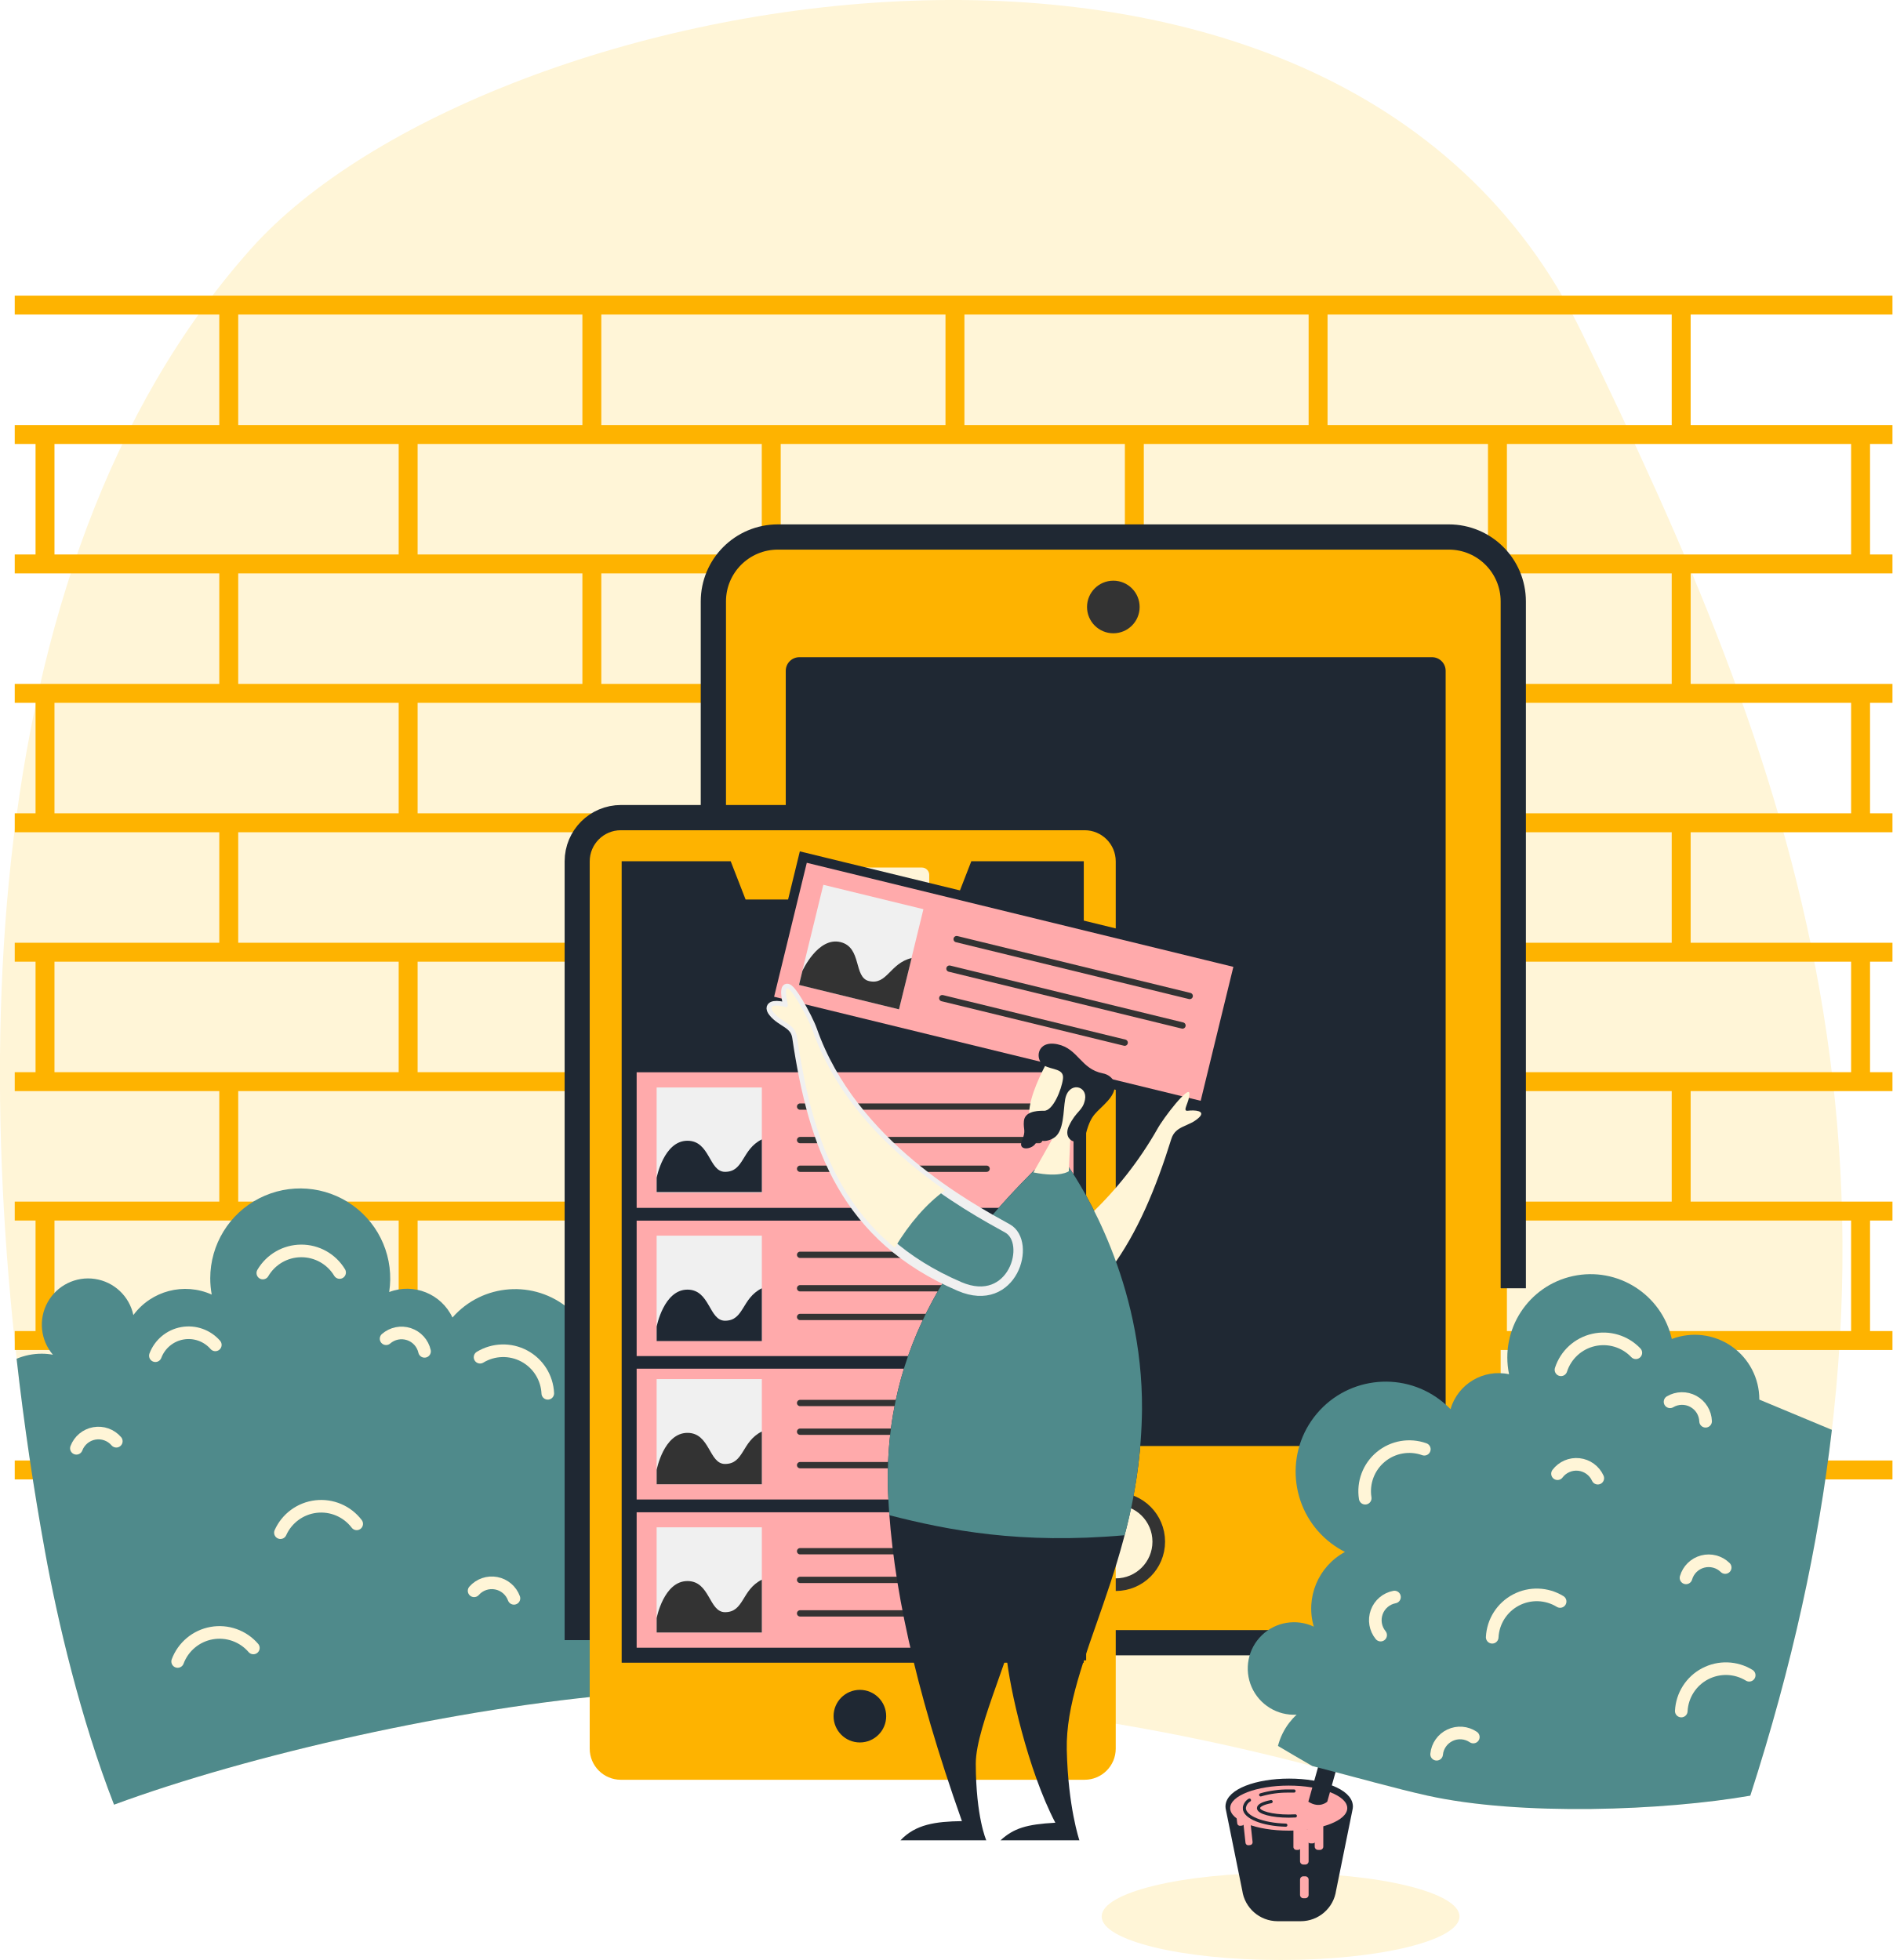
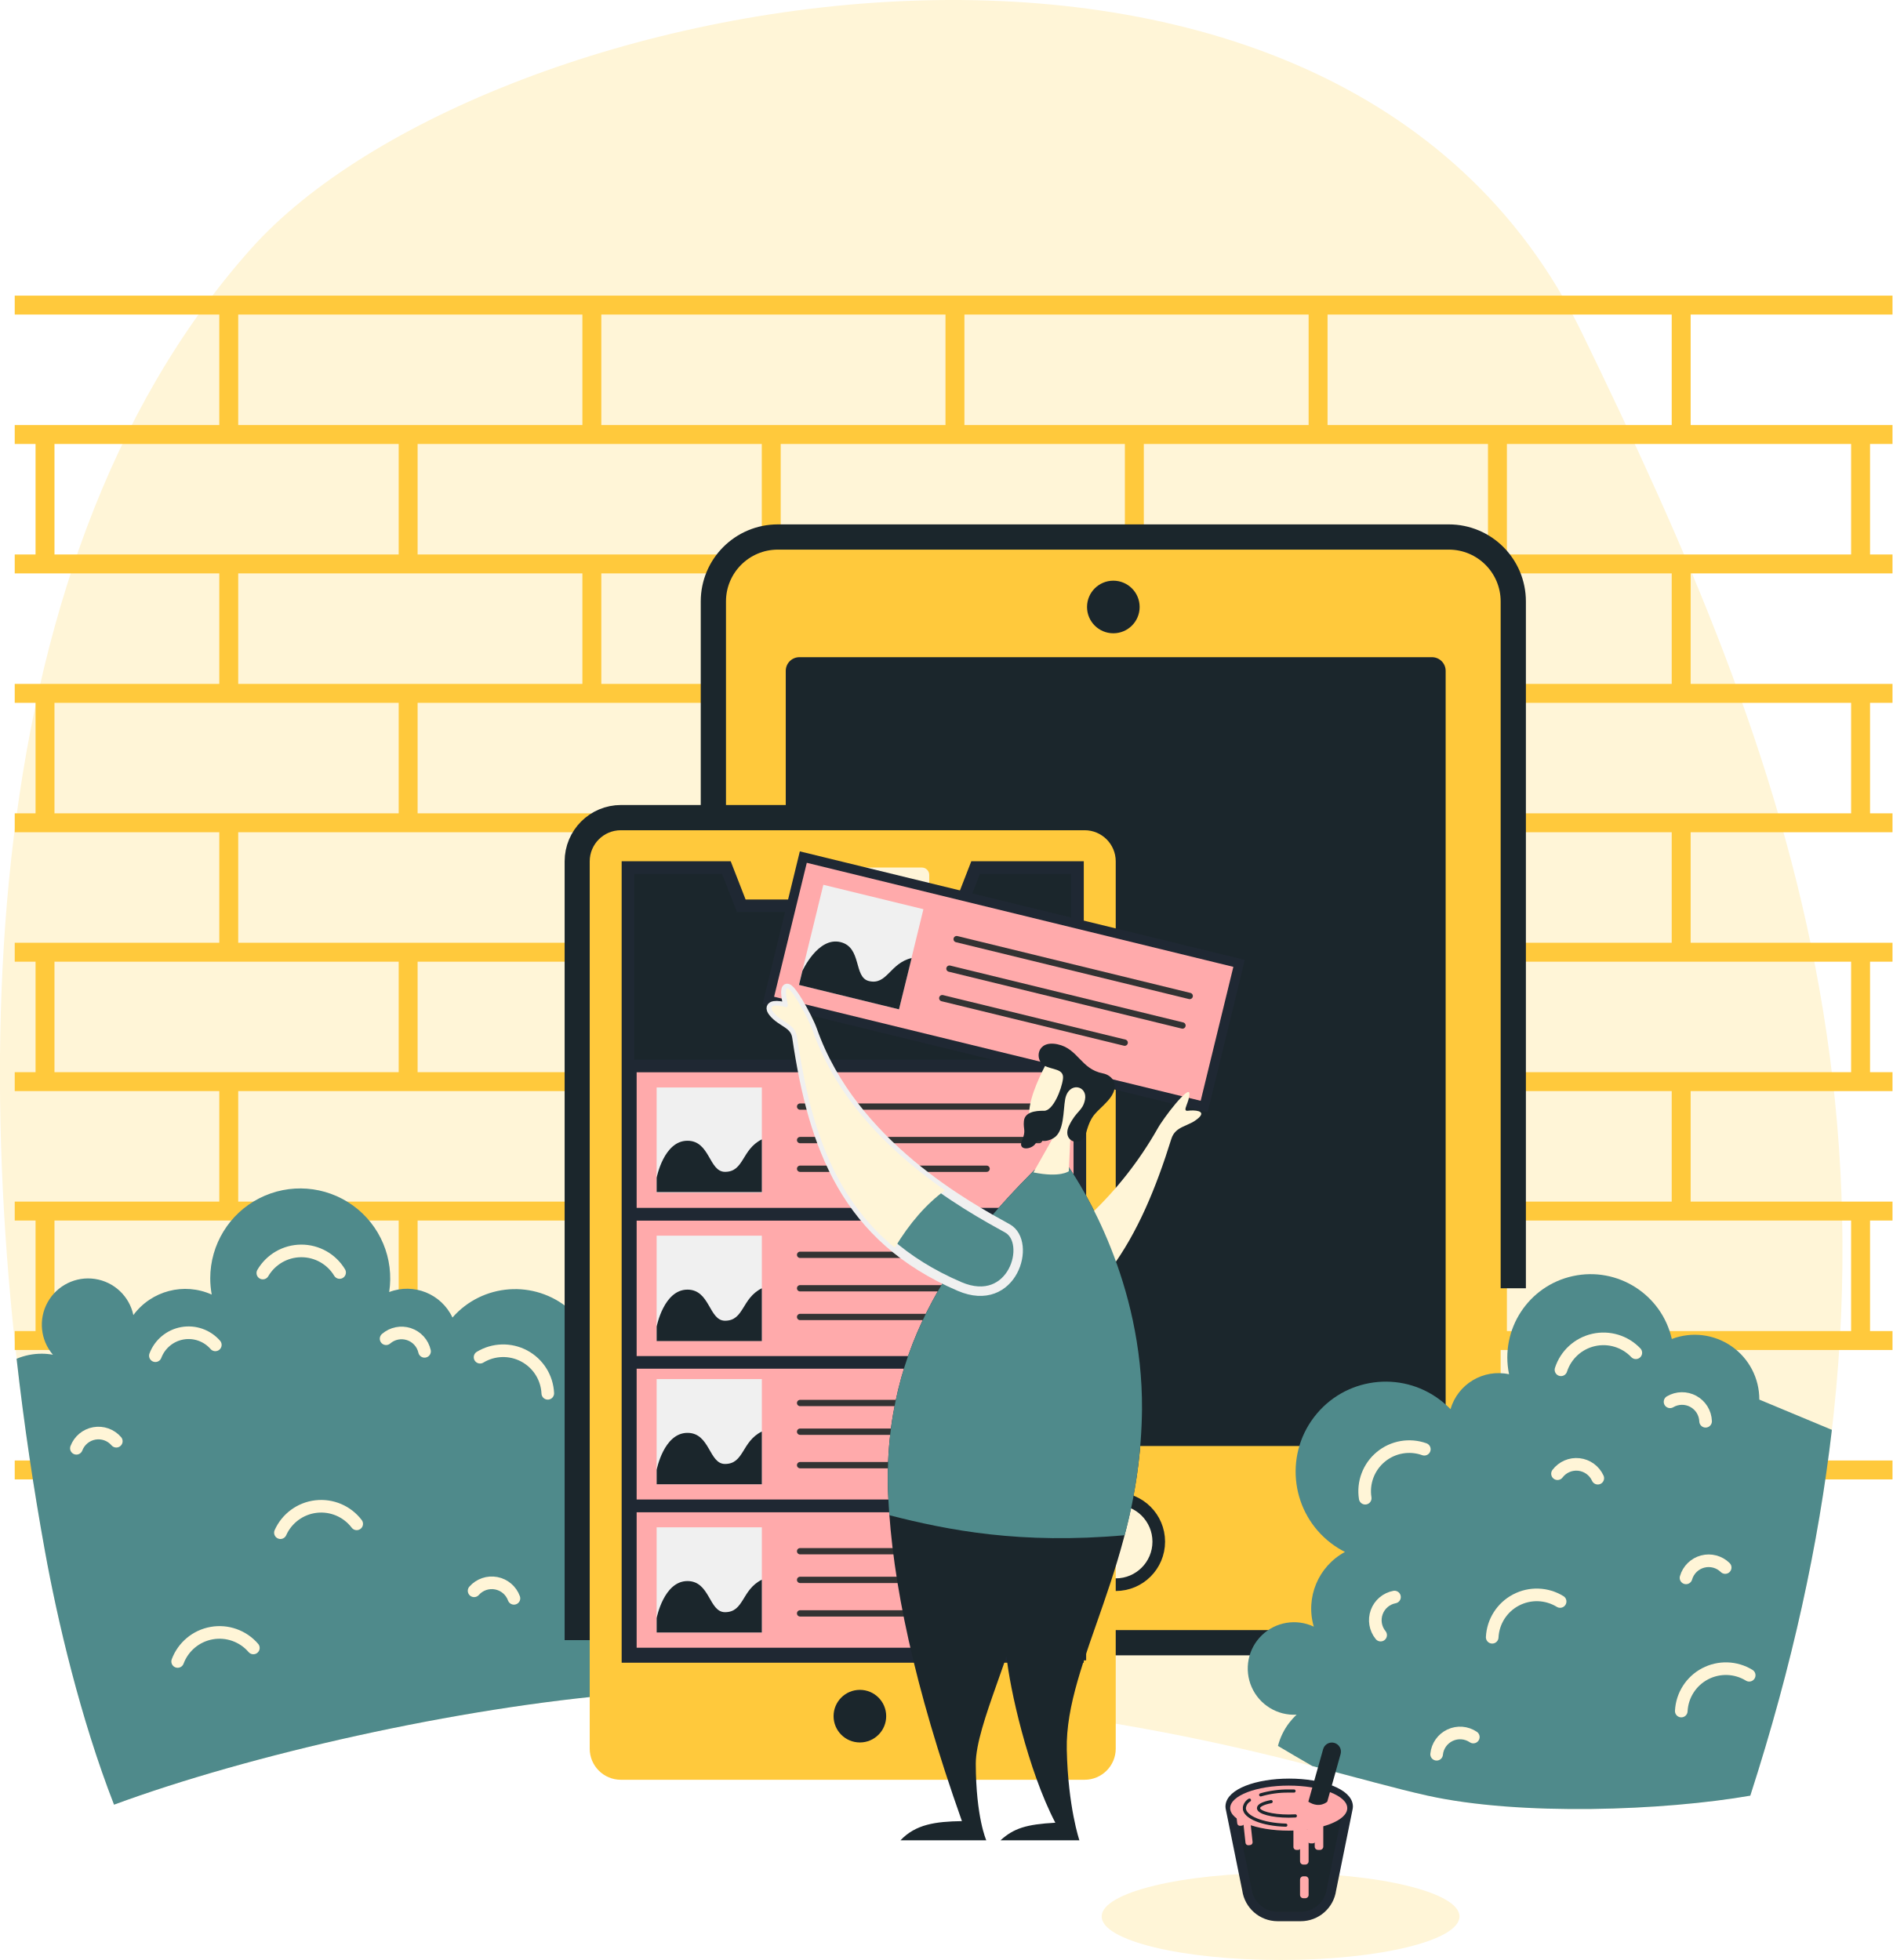
<svg xmlns="http://www.w3.org/2000/svg" viewBox="0 0 599.95 621.5">
  <g id="レイヤー_2" data-name="レイヤー 2">
    <g id="レイヤー_1-2" data-name="レイヤー 1">
      <ellipse cx="405.97" cy="607.7" rx="56.72" ry="13.8" style="fill:#fff5d7" />
      <path d="M36.16,572.21c52-19.18,139-37.4,195-36.37,124.26,2.29,186.05,25.72,221.41,33.55,29.42,6.51,75,4.75,102.29,0,64-198.32,12.38-328.44-53.3-463.73C422.88-56.49,153.73-4.4,79.52,78.94c-90.81,102-90,276-65.25,412.94C18.22,513.74,25.51,544.83,36.16,572.21Z" style="fill:#fff5d7" />
-       <line x1="14.27" y1="139.18" x2="14.27" y2="180.22" style="fill:none;stroke:#feb300;stroke-miterlimit:10;stroke-width:6px" />
-       <line x1="474.72" y1="139.18" x2="474.72" y2="180.22" style="fill:none;stroke:#feb300;stroke-miterlimit:10;stroke-width:6px" />
-       <line x1="589.84" y1="139.18" x2="589.84" y2="180.22" style="fill:none;stroke:#feb300;stroke-miterlimit:10;stroke-width:6px" />
-       <line x1="359.61" y1="139.18" x2="359.61" y2="180.22" style="fill:none;stroke:#feb300;stroke-miterlimit:10;stroke-width:6px" />
-       <line x1="244.5" y1="139.18" x2="244.5" y2="180.22" style="fill:none;stroke:#feb300;stroke-miterlimit:10;stroke-width:6px" />
-       <line x1="129.39" y1="139.18" x2="129.39" y2="180.22" style="fill:none;stroke:#feb300;stroke-miterlimit:10;stroke-width:6px" />
-       <line x1="14.27" y1="220.43" x2="14.27" y2="261.47" style="fill:none;stroke:#feb300;stroke-miterlimit:10;stroke-width:6px" />
-       <line x1="474.72" y1="220.43" x2="474.72" y2="261.47" style="fill:none;stroke:#feb300;stroke-miterlimit:10;stroke-width:6px" />
-       <line x1="589.84" y1="220.43" x2="589.84" y2="261.47" style="fill:none;stroke:#feb300;stroke-miterlimit:10;stroke-width:6px" />
-       <line x1="359.61" y1="220.43" x2="359.61" y2="261.47" style="fill:none;stroke:#feb300;stroke-miterlimit:10;stroke-width:6px" />
-       <line x1="244.5" y1="220.43" x2="244.5" y2="261.47" style="fill:none;stroke:#feb300;stroke-miterlimit:10;stroke-width:6px" />
-       <line x1="129.39" y1="220.43" x2="129.39" y2="261.47" style="fill:none;stroke:#feb300;stroke-miterlimit:10;stroke-width:6px" />
-       <line x1="14.27" y1="382.12" x2="14.27" y2="423.16" style="fill:none;stroke:#feb300;stroke-miterlimit:10;stroke-width:6px" />
-       <line x1="474.72" y1="382.12" x2="474.72" y2="423.16" style="fill:none;stroke:#feb300;stroke-miterlimit:10;stroke-width:6px" />
-       <line x1="589.84" y1="382.12" x2="589.84" y2="423.16" style="fill:none;stroke:#feb300;stroke-miterlimit:10;stroke-width:6px" />
-       <line x1="359.61" y1="382.12" x2="359.61" y2="423.16" style="fill:none;stroke:#feb300;stroke-miterlimit:10;stroke-width:6px" />
-       <line x1="244.5" y1="382.12" x2="244.5" y2="423.16" style="fill:none;stroke:#feb300;stroke-miterlimit:10;stroke-width:6px" />
-       <line x1="129.39" y1="382.12" x2="129.39" y2="423.16" style="fill:none;stroke:#feb300;stroke-miterlimit:10;stroke-width:6px" />
-       <line x1="14.27" y1="301.46" x2="14.27" y2="342.5" style="fill:none;stroke:#feb300;stroke-miterlimit:10;stroke-width:6px" />
-       <line x1="474.72" y1="301.46" x2="474.72" y2="342.5" style="fill:none;stroke:#feb300;stroke-miterlimit:10;stroke-width:6px" />
-       <line x1="589.84" y1="301.46" x2="589.84" y2="342.5" style="fill:none;stroke:#feb300;stroke-miterlimit:10;stroke-width:6px" />
-       <line x1="359.61" y1="301.46" x2="359.61" y2="342.5" style="fill:none;stroke:#feb300;stroke-miterlimit:10;stroke-width:6px" />
-       <line x1="244.5" y1="301.46" x2="244.5" y2="342.5" style="fill:none;stroke:#feb300;stroke-miterlimit:10;stroke-width:6px" />
-       <line x1="129.39" y1="301.46" x2="129.39" y2="342.5" style="fill:none;stroke:#feb300;stroke-miterlimit:10;stroke-width:6px" />
-       <line x1="72.52" y1="177.08" x2="72.52" y2="218.12" style="fill:none;stroke:#feb300;stroke-miterlimit:10;stroke-width:6px" />
-       <line x1="532.97" y1="177.08" x2="532.97" y2="218.12" style="fill:none;stroke:#feb300;stroke-miterlimit:10;stroke-width:6px" />
-       <line x1="417.86" y1="177.08" x2="417.86" y2="218.12" style="fill:none;stroke:#feb300;stroke-miterlimit:10;stroke-width:6px" />
-       <line x1="302.74" y1="177.08" x2="302.74" y2="218.12" style="fill:none;stroke:#feb300;stroke-miterlimit:10;stroke-width:6px" />
-       <line x1="187.63" y1="177.08" x2="187.63" y2="218.12" style="fill:none;stroke:#feb300;stroke-miterlimit:10;stroke-width:6px" />
-       <line x1="72.52" y1="261.42" x2="72.52" y2="302.46" style="fill:none;stroke:#feb300;stroke-miterlimit:10;stroke-width:6px" />
-       <line x1="532.97" y1="261.42" x2="532.97" y2="302.46" style="fill:none;stroke:#feb300;stroke-miterlimit:10;stroke-width:6px" />
-       <line x1="417.86" y1="261.42" x2="417.86" y2="302.46" style="fill:none;stroke:#feb300;stroke-miterlimit:10;stroke-width:6px" />
-       <line x1="302.74" y1="261.42" x2="302.74" y2="302.46" style="fill:none;stroke:#feb300;stroke-miterlimit:10;stroke-width:6px" />
-       <line x1="187.63" y1="261.42" x2="187.63" y2="302.46" style="fill:none;stroke:#feb300;stroke-miterlimit:10;stroke-width:6px" />
-       <line x1="72.52" y1="343.62" x2="72.52" y2="384.66" style="fill:none;stroke:#feb300;stroke-miterlimit:10;stroke-width:6px" />
-       <line x1="532.97" y1="343.62" x2="532.97" y2="384.66" style="fill:none;stroke:#feb300;stroke-miterlimit:10;stroke-width:6px" />
-       <line x1="417.86" y1="343.62" x2="417.86" y2="384.66" style="fill:none;stroke:#feb300;stroke-miterlimit:10;stroke-width:6px" />
-       <line x1="302.74" y1="343.62" x2="302.74" y2="384.66" style="fill:none;stroke:#feb300;stroke-miterlimit:10;stroke-width:6px" />
-       <line x1="187.63" y1="343.62" x2="187.63" y2="384.66" style="fill:none;stroke:#feb300;stroke-miterlimit:10;stroke-width:6px" />
+       <line x1="14.27" y1="139.18" x2="14.27" y2="180.22" style="fill:none;stroke:#ffc93c;stroke-miterlimit:10;stroke-width:6px" />
+       <line x1="474.72" y1="139.18" x2="474.72" y2="180.22" style="fill:none;stroke:#ffc93c;stroke-miterlimit:10;stroke-width:6px" />
+       <line x1="589.84" y1="139.18" x2="589.84" y2="180.22" style="fill:none;stroke:#ffc93c;stroke-miterlimit:10;stroke-width:6px" />
+       <line x1="359.61" y1="139.18" x2="359.61" y2="180.22" style="fill:none;stroke:#ffc93c;stroke-miterlimit:10;stroke-width:6px" />
+       <line x1="244.5" y1="139.18" x2="244.5" y2="180.22" style="fill:none;stroke:#ffc93c;stroke-miterlimit:10;stroke-width:6px" />
+       <line x1="129.39" y1="139.18" x2="129.39" y2="180.22" style="fill:none;stroke:#ffc93c;stroke-miterlimit:10;stroke-width:6px" />
+       <line x1="14.27" y1="220.43" x2="14.27" y2="261.47" style="fill:none;stroke:#ffc93c;stroke-miterlimit:10;stroke-width:6px" />
+       <line x1="474.72" y1="220.43" x2="474.72" y2="261.47" style="fill:none;stroke:#ffc93c;stroke-miterlimit:10;stroke-width:6px" />
+       <line x1="589.84" y1="220.43" x2="589.84" y2="261.47" style="fill:none;stroke:#ffc93c;stroke-miterlimit:10;stroke-width:6px" />
+       <line x1="359.61" y1="220.43" x2="359.61" y2="261.47" style="fill:none;stroke:#ffc93c;stroke-miterlimit:10;stroke-width:6px" />
+       <line x1="244.5" y1="220.43" x2="244.5" y2="261.47" style="fill:none;stroke:#ffc93c;stroke-miterlimit:10;stroke-width:6px" />
+       <line x1="129.39" y1="220.43" x2="129.39" y2="261.47" style="fill:none;stroke:#ffc93c;stroke-miterlimit:10;stroke-width:6px" />
+       <line x1="14.27" y1="382.12" x2="14.27" y2="423.16" style="fill:none;stroke:#ffc93c;stroke-miterlimit:10;stroke-width:6px" />
+       <line x1="474.72" y1="382.12" x2="474.72" y2="423.16" style="fill:none;stroke:#ffc93c;stroke-miterlimit:10;stroke-width:6px" />
+       <line x1="589.84" y1="382.12" x2="589.84" y2="423.16" style="fill:none;stroke:#ffc93c;stroke-miterlimit:10;stroke-width:6px" />
+       <line x1="359.61" y1="382.12" x2="359.61" y2="423.16" style="fill:none;stroke:#ffc93c;stroke-miterlimit:10;stroke-width:6px" />
+       <line x1="244.5" y1="382.12" x2="244.5" y2="423.16" style="fill:none;stroke:#ffc93c;stroke-miterlimit:10;stroke-width:6px" />
+       <line x1="129.39" y1="382.12" x2="129.39" y2="423.16" style="fill:none;stroke:#ffc93c;stroke-miterlimit:10;stroke-width:6px" />
+       <line x1="14.27" y1="301.46" x2="14.27" y2="342.5" style="fill:none;stroke:#ffc93c;stroke-miterlimit:10;stroke-width:6px" />
+       <line x1="474.72" y1="301.46" x2="474.72" y2="342.5" style="fill:none;stroke:#ffc93c;stroke-miterlimit:10;stroke-width:6px" />
+       <line x1="589.84" y1="301.46" x2="589.84" y2="342.5" style="fill:none;stroke:#ffc93c;stroke-miterlimit:10;stroke-width:6px" />
+       <line x1="359.61" y1="301.46" x2="359.61" y2="342.5" style="fill:none;stroke:#ffc93c;stroke-miterlimit:10;stroke-width:6px" />
+       <line x1="244.5" y1="301.46" x2="244.5" y2="342.5" style="fill:none;stroke:#ffc93c;stroke-miterlimit:10;stroke-width:6px" />
+       <line x1="129.39" y1="301.46" x2="129.39" y2="342.5" style="fill:none;stroke:#ffc93c;stroke-miterlimit:10;stroke-width:6px" />
+       <line x1="72.52" y1="177.08" x2="72.52" y2="218.12" style="fill:none;stroke:#ffc93c;stroke-miterlimit:10;stroke-width:6px" />
+       <line x1="532.97" y1="177.08" x2="532.97" y2="218.12" style="fill:none;stroke:#ffc93c;stroke-miterlimit:10;stroke-width:6px" />
+       <line x1="417.86" y1="177.08" x2="417.86" y2="218.12" style="fill:none;stroke:#ffc93c;stroke-miterlimit:10;stroke-width:6px" />
+       <line x1="302.74" y1="177.08" x2="302.74" y2="218.12" style="fill:none;stroke:#ffc93c;stroke-miterlimit:10;stroke-width:6px" />
+       <line x1="187.63" y1="177.08" x2="187.63" y2="218.12" style="fill:none;stroke:#ffc93c;stroke-miterlimit:10;stroke-width:6px" />
+       <line x1="72.52" y1="261.42" x2="72.52" y2="302.46" style="fill:none;stroke:#ffc93c;stroke-miterlimit:10;stroke-width:6px" />
+       <line x1="532.97" y1="261.42" x2="532.97" y2="302.46" style="fill:none;stroke:#ffc93c;stroke-miterlimit:10;stroke-width:6px" />
+       <line x1="417.86" y1="261.42" x2="417.86" y2="302.46" style="fill:none;stroke:#ffc93c;stroke-miterlimit:10;stroke-width:6px" />
+       <line x1="302.74" y1="261.42" x2="302.74" y2="302.46" style="fill:none;stroke:#ffc93c;stroke-miterlimit:10;stroke-width:6px" />
+       <line x1="187.63" y1="261.42" x2="187.63" y2="302.46" style="fill:none;stroke:#ffc93c;stroke-miterlimit:10;stroke-width:6px" />
+       <line x1="72.52" y1="343.62" x2="72.52" y2="384.66" style="fill:none;stroke:#ffc93c;stroke-miterlimit:10;stroke-width:6px" />
+       <line x1="532.97" y1="343.62" x2="532.97" y2="384.66" style="fill:none;stroke:#ffc93c;stroke-miterlimit:10;stroke-width:6px" />
+       <line x1="417.86" y1="343.62" x2="417.86" y2="384.66" style="fill:none;stroke:#ffc93c;stroke-miterlimit:10;stroke-width:6px" />
+       <line x1="302.74" y1="343.62" x2="302.74" y2="384.66" style="fill:none;stroke:#ffc93c;stroke-miterlimit:10;stroke-width:6px" />
+       <line x1="187.63" y1="343.62" x2="187.63" y2="384.66" style="fill:none;stroke:#ffc93c;stroke-miterlimit:10;stroke-width:6px" />
      <line x1="72.52" y1="425.61" x2="72.52" y2="466.65" style="fill:none;stroke:#feb300;stroke-miterlimit:10;stroke-width:6px" />
      <line x1="532.97" y1="425.61" x2="532.97" y2="466.65" style="fill:none;stroke:#feb300;stroke-miterlimit:10;stroke-width:6px" />
      <line x1="417.86" y1="425.61" x2="417.86" y2="466.65" style="fill:none;stroke:#feb300;stroke-miterlimit:10;stroke-width:6px" />
      <line x1="302.74" y1="425.61" x2="302.74" y2="466.65" style="fill:none;stroke:#feb300;stroke-miterlimit:10;stroke-width:6px" />
      <line x1="187.63" y1="425.61" x2="187.63" y2="466.65" style="fill:none;stroke:#feb300;stroke-miterlimit:10;stroke-width:6px" />
-       <line x1="4.67" y1="96.74" x2="599.95" y2="96.74" style="fill:none;stroke:#feb300;stroke-miterlimit:10;stroke-width:6px" />
-       <line x1="4.67" y1="137.78" x2="599.95" y2="137.78" style="fill:none;stroke:#feb300;stroke-miterlimit:10;stroke-width:6px" />
-       <line x1="4.67" y1="384.02" x2="599.95" y2="384.02" style="fill:none;stroke:#feb300;stroke-miterlimit:10;stroke-width:6px" />
-       <line x1="4.67" y1="425.07" x2="599.95" y2="425.07" style="fill:none;stroke:#feb300;stroke-miterlimit:10;stroke-width:6px" />
-       <line x1="4.67" y1="466.11" x2="599.95" y2="466.11" style="fill:none;stroke:#feb300;stroke-miterlimit:10;stroke-width:6px" />
-       <line x1="4.67" y1="260.9" x2="599.95" y2="260.9" style="fill:none;stroke:#feb300;stroke-miterlimit:10;stroke-width:6px" />
-       <line x1="4.67" y1="301.94" x2="599.95" y2="301.94" style="fill:none;stroke:#feb300;stroke-miterlimit:10;stroke-width:6px" />
-       <line x1="4.67" y1="178.82" x2="599.95" y2="178.82" style="fill:none;stroke:#feb300;stroke-miterlimit:10;stroke-width:6px" />
-       <line x1="4.67" y1="219.86" x2="599.95" y2="219.86" style="fill:none;stroke:#feb300;stroke-miterlimit:10;stroke-width:6px" />
-       <line x1="4.67" y1="342.98" x2="599.95" y2="342.98" style="fill:none;stroke:#feb300;stroke-miterlimit:10;stroke-width:6px" />
+       <line x1="4.67" y1="96.74" x2="599.95" y2="96.74" style="fill:none;stroke:#ffc93c;stroke-miterlimit:10;stroke-width:6px" />
+       <line x1="4.67" y1="137.78" x2="599.95" y2="137.78" style="fill:none;stroke:#ffc93c;stroke-miterlimit:10;stroke-width:6px" />
+       <line x1="4.67" y1="384.02" x2="599.95" y2="384.02" style="fill:none;stroke:#ffc93c;stroke-miterlimit:10;stroke-width:6px" />
+       <line x1="4.67" y1="425.07" x2="599.95" y2="425.07" style="fill:none;stroke:#ffc93c;stroke-miterlimit:10;stroke-width:6px" />
+       <line x1="4.67" y1="466.11" x2="599.95" y2="466.11" style="fill:none;stroke:#ffc93c;stroke-miterlimit:10;stroke-width:6px" />
+       <line x1="4.67" y1="260.9" x2="599.95" y2="260.9" style="fill:none;stroke:#ffc93c;stroke-miterlimit:10;stroke-width:6px" />
+       <line x1="4.67" y1="301.94" x2="599.95" y2="301.94" style="fill:none;stroke:#ffc93c;stroke-miterlimit:10;stroke-width:6px" />
+       <line x1="4.67" y1="178.82" x2="599.95" y2="178.82" style="fill:none;stroke:#ffc93c;stroke-miterlimit:10;stroke-width:6px" />
+       <line x1="4.67" y1="219.86" x2="599.95" y2="219.86" style="fill:none;stroke:#ffc93c;stroke-miterlimit:10;stroke-width:6px" />
+       <line x1="4.67" y1="342.98" x2="599.95" y2="342.98" style="fill:none;stroke:#ffc93c;stroke-miterlimit:10;stroke-width:6px" />
      <path d="M193.21,469.49a20.49,20.49,0,0,0-9.65-17.39,26.4,26.4,0,0,0-40.12-34.32,15.89,15.89,0,0,0-20.06-8.08,28.53,28.53,0,1,0-56.73-4.35,29.1,29.1,0,0,0,.47,5.15A20.45,20.45,0,0,0,42.28,417a14.67,14.67,0,1,0-25.51,12.57,20.27,20.27,0,0,0-3.51-.32,20.49,20.49,0,0,0-8,1.6c2.36,20.91,5.42,41.37,9,61.07,3.95,21.86,11.24,53,21.89,80.33C78.83,556.48,145,541.4,198.37,537.05l-13.31-51.22A20.46,20.46,0,0,0,193.21,469.49Z" style="fill:#4f8a8b" />
      <path d="M88.9,486a14.15,14.15,0,0,1,24.18-2.8" style="fill:none;stroke:#fff5d7;stroke-linecap:round;stroke-miterlimit:10;stroke-width:4px" />
-       <path d="M417.86,516.89H246.58a16.43,16.43,0,0,1-16.43-16.43V190.71a16.44,16.44,0,0,1,16.43-16.43H459.31a16.43,16.43,0,0,1,16.43,16.43V408.5" style="fill:#fff5d7;stroke:#1f2833;stroke-miterlimit:10;stroke-width:16px" />
-       <rect x="230.15" y="174.28" width="245.59" height="342.61" rx="16.43" style="fill:#feb300" />
-       <rect x="249.1" y="208.39" width="209.2" height="250.13" rx="4.33" style="fill:#1f2833" />
-       <circle cx="353.71" cy="488.85" r="13.64" style="fill:#fff5d7;stroke:#333;stroke-miterlimit:10;stroke-width:4px" />
-       <circle cx="352.95" cy="192.47" r="8.34" style="fill:#333" />
-       <path d="M187,520.07V273.13a9.87,9.87,0,0,1,9.87-9.87h147a9.87,9.87,0,0,1,9.88,9.87v182" style="fill:none;stroke:#1f2833;stroke-miterlimit:10;stroke-width:16px" />
-       <rect x="186.95" y="263.26" width="166.76" height="301.09" rx="9.87" style="fill:#feb300" />
-       <polygon points="309.29 275.1 304.58 287.22 235 287.22 230.28 275.1 199.08 275.1 199.08 525.23 341.58 525.23 341.58 275.1 309.29 275.1" style="fill:#1f2833;stroke:#1f2833;stroke-miterlimit:10;stroke-width:4px" />
+       <path d="M417.86,516.89H246.58a16.43,16.43,0,0,1-16.43-16.43V190.71a16.44,16.44,0,0,1,16.43-16.43H459.31a16.43,16.43,0,0,1,16.43,16.43V408.5" style="fill:none;stroke:#1b262c;stroke-miterlimit:10;stroke-width:16px" />
+       <rect x="230.15" y="174.28" width="245.59" height="342.61" rx="16.43" style="fill:#ffc93c" />
+       <rect x="249.1" y="208.39" width="209.2" height="250.13" rx="4.33" style="fill:#1b262c" />
+       <circle cx="353.71" cy="488.85" r="13.64" style="fill:#fff5d7;stroke:#1b262c;stroke-miterlimit:10;stroke-width:4px" />
+       <circle cx="352.95" cy="192.47" r="8.34" style="fill:#1b262c" />
+       <path d="M187,520.07V273.13a9.87,9.87,0,0,1,9.87-9.87h147a9.87,9.87,0,0,1,9.88,9.87v182" style="fill:none;stroke:#1b262c;stroke-miterlimit:10;stroke-width:16px" />
+       <rect x="186.95" y="263.26" width="166.76" height="301.09" rx="9.87" style="fill:#ffc93c" />
+       <polygon points="309.29 275.1 304.58 287.22 235 287.22 230.28 275.1 199.08 275.1 199.08 525.23 341.58 525.23 341.58 275.1 309.29 275.1" style="fill:#1b262c;stroke:#1f2833;stroke-miterlimit:10;stroke-width:4px" />
      <rect x="199.83" y="477.48" width="142.5" height="47" style="fill:#ffaaab;stroke:#1f2833;stroke-miterlimit:10;stroke-width:4px" />
      <rect x="208.17" y="484.3" width="33.35" height="33.35" style="fill:#f0f0f0" />
-       <path d="M241.52,500.91c-6.46,3.2-5.58,10.3-11.67,10.3-5.15,0-4.72-9.87-11.92-9.87-7.5,0-9.76,11.74-9.76,11.74v4.57h33.35Z" style="fill:#333" />
+       <path d="M241.52,500.91c-6.46,3.2-5.58,10.3-11.67,10.3-5.15,0-4.72-9.87-11.92-9.87-7.5,0-9.76,11.74-9.76,11.74v4.57h33.35Z" style="fill:#1b262c" />
      <line x1="253.65" y1="491.88" x2="329.45" y2="491.88" style="fill:none;stroke:#333;stroke-linecap:round;stroke-miterlimit:10;stroke-width:2px" />
      <line x1="253.65" y1="500.97" x2="329.45" y2="500.97" style="fill:none;stroke:#333;stroke-linecap:round;stroke-miterlimit:10;stroke-width:2px" />
      <line x1="253.65" y1="511.59" x2="312.77" y2="511.59" style="fill:none;stroke:#333;stroke-linecap:round;stroke-miterlimit:10;stroke-width:2px" />
      <rect x="199.83" y="430.48" width="142.5" height="47" style="fill:#ffaaab;stroke:#1f2833;stroke-miterlimit:10;stroke-width:4px" />
      <rect x="208.17" y="437.3" width="33.35" height="33.35" style="fill:#f0f0f0" />
-       <path d="M241.52,453.92c-6.46,3.2-5.58,10.29-11.67,10.29-5.15,0-4.72-9.86-11.92-9.86-7.5,0-9.76,11.73-9.76,11.73v4.57h33.35Z" style="fill:#333" />
+       <path d="M241.52,453.92c-6.46,3.2-5.58,10.29-11.67,10.29-5.15,0-4.72-9.86-11.92-9.86-7.5,0-9.76,11.73-9.76,11.73v4.57h33.35Z" style="fill:#1b262c" />
      <line x1="253.65" y1="444.88" x2="329.45" y2="444.88" style="fill:none;stroke:#333;stroke-linecap:round;stroke-miterlimit:10;stroke-width:2px" />
      <line x1="253.65" y1="453.98" x2="329.45" y2="453.98" style="fill:none;stroke:#333;stroke-linecap:round;stroke-miterlimit:10;stroke-width:2px" />
      <line x1="253.65" y1="464.59" x2="312.77" y2="464.59" style="fill:none;stroke:#333;stroke-linecap:round;stroke-miterlimit:10;stroke-width:2px" />
      <rect x="199.83" y="385" width="142.5" height="47" style="fill:#ffaaab;stroke:#1f2833;stroke-miterlimit:10;stroke-width:4px" />
      <rect x="208.17" y="391.82" width="33.35" height="33.35" style="fill:#f0f0f0" />
-       <path d="M241.52,408.5c-6.46,3.2-5.58,10.29-11.67,10.29-5.15,0-4.72-9.86-11.92-9.86-7.5,0-9.76,11.73-9.76,11.73v4.58h33.35Z" style="fill:#1f2833" />
+       <path d="M241.52,408.5c-6.46,3.2-5.58,10.29-11.67,10.29-5.15,0-4.72-9.86-11.92-9.86-7.5,0-9.76,11.73-9.76,11.73v4.58h33.35Z" style="fill:#1b262c" />
      <line x1="253.65" y1="397.89" x2="327.93" y2="397.89" style="fill:none;stroke:#333;stroke-linecap:round;stroke-miterlimit:10;stroke-width:2px" />
      <line x1="253.65" y1="408.5" x2="326.42" y2="408.5" style="fill:none;stroke:#333;stroke-linecap:round;stroke-miterlimit:10;stroke-width:2px" />
      <line x1="253.65" y1="417.6" x2="312.77" y2="417.6" style="fill:none;stroke:#333;stroke-linecap:round;stroke-miterlimit:10;stroke-width:2px" />
      <rect x="199.83" y="338.01" width="142.5" height="47" style="fill:#ffaaab;stroke:#1f2833;stroke-miterlimit:10;stroke-width:4px" />
      <rect x="208.17" y="344.83" width="33.35" height="33.35" style="fill:#f0f0f0" />
-       <path d="M241.52,361.29c-6.46,3.2-5.58,10.29-11.67,10.29-5.15,0-4.72-9.86-11.92-9.86-7.5,0-9.76,11.73-9.76,11.73V378h33.35Z" style="fill:#1f2833" />
+       <path d="M241.52,361.29c-6.46,3.2-5.58,10.29-11.67,10.29-5.15,0-4.72-9.86-11.92-9.86-7.5,0-9.76,11.73-9.76,11.73V378h33.35Z" style="fill:#1b262c" />
      <line x1="253.65" y1="350.89" x2="329.45" y2="350.89" style="fill:none;stroke:#333;stroke-linecap:round;stroke-miterlimit:10;stroke-width:2px" />
      <line x1="253.65" y1="361.51" x2="329.45" y2="361.51" style="fill:none;stroke:#333;stroke-linecap:round;stroke-miterlimit:10;stroke-width:2px" />
      <line x1="253.65" y1="370.6" x2="312.77" y2="370.6" style="fill:none;stroke:#333;stroke-linecap:round;stroke-miterlimit:10;stroke-width:2px" />
      <rect x="264.26" y="275.09" width="30.32" height="7.58" rx="2.32" style="fill:#fff5d7" />
-       <circle cx="272.6" cy="544.18" r="8.34" style="fill:#1f2833" />
+       <circle cx="272.6" cy="544.18" r="8.34" style="fill:#1b262c" />
      <rect x="247.08" y="287.98" width="142.2" height="46.72" transform="translate(82.88 -66.56) rotate(13.71)" style="fill:#ffaaab;stroke:#1f2833;stroke-miterlimit:10;stroke-width:3px" />
      <rect x="256.65" y="283.98" width="32.66" height="32.66" transform="translate(78.98 -56.16) rotate(13.71)" style="fill:#f0f0f0" />
-       <path d="M289,303.79c-6.91,1.61-7.76,8.7-13.55,7.29-4.9-1.19-2.16-10.68-9-12.35-7.14-1.74-12.07,9.13-12.07,9.13l-1.08,4.45L285,320.05Z" style="fill:#333" />
+       <path d="M289,303.79c-6.91,1.61-7.76,8.7-13.55,7.29-4.9-1.19-2.16-10.68-9-12.35-7.14-1.74-12.07,9.13-12.07,9.13l-1.08,4.45L285,320.05Z" style="fill:#1b262c" />
      <line x1="303.28" y1="297.79" x2="377.16" y2="315.82" style="fill:none;stroke:#333;stroke-linecap:round;stroke-miterlimit:10;stroke-width:2px" />
      <line x1="301" y1="307.15" x2="374.87" y2="325.18" style="fill:none;stroke:#333;stroke-linecap:round;stroke-miterlimit:10;stroke-width:2px" />
      <line x1="298.72" y1="316.51" x2="356.55" y2="330.62" style="fill:none;stroke:#333;stroke-linecap:round;stroke-miterlimit:10;stroke-width:2px" />
-       <path d="M319.06,524.89c.94,10.18,6.83,36.48,15.5,53.08-9.21.51-13.16,1.76-17.37,5.57h25s-3.6-10.52-4-28.73c-.59-28,23.51-59.15,23.84-107.89.27-40.38-18.82-70.44-23.5-77.26L328,370.92c-22.43,22.57-48.75,54.25-46.4,103.76,1.26,26.85,8.15,59.88,23.35,102.78-8.37.13-14.68,1-19.47,6.08h27.19s-3.28-7.27-3.33-24.29c0-12.33,12.8-37.26,14.32-51.66" style="fill:#1f2833" />
+       <path d="M319.06,524.89c.94,10.18,6.83,36.48,15.5,53.08-9.21.51-13.16,1.76-17.37,5.57h25s-3.6-10.52-4-28.73c-.59-28,23.51-59.15,23.84-107.89.27-40.38-18.82-70.44-23.5-77.26L328,370.92c-22.43,22.57-48.75,54.25-46.4,103.76,1.26,26.85,8.15,59.88,23.35,102.78-8.37.13-14.68,1-19.47,6.08h27.19s-3.28-7.27-3.33-24.29c0-12.33,12.8-37.26,14.32-51.66" style="fill:#1b262c" />
      <path d="M376.58,352.21c-2,.27.57-2.72.48-5.48s-8.2,7.65-10.21,11.37a117.72,117.72,0,0,1-21,26.84c1.34,6.19,5.24,9.64,6.24,17.48,8.57-11.58,14.37-25.66,19.24-41.26,1.35-4.34,5.58-3.79,8.74-6.76C382.46,352.14,378.61,351.94,376.58,352.21Z" style="fill:#fff5d7" />
      <path d="M328,370.92c-22.43,22.57-48.75,54.25-46.4,103.76.08,1.89.21,3.83.35,5.79,18.83,4.8,41.55,9.27,74.59,6.34a160.84,160.84,0,0,0,5.5-39.89c.27-40.38-18.82-70.44-23.5-77.26Z" style="fill:#4f8a8b" />
      <path d="M304.19,407.93c-35.89-15.43-46.4-44-51.54-79-.66-4.5-4.92-4.61-7.58-8-2-2.6,1.82-2.2,3.77-1.62s-.13-2.78.38-5.48,6.92,8.83,8.32,12.82c12.74,36.32,49.87,56.24,61.83,62.86C327.29,393.87,321.09,415.19,304.19,407.93Z" style="fill:#4f8a8b;stroke:#f0f0f0;stroke-miterlimit:10;stroke-width:3px" />
      <path d="M283.66,395.65c4.73-7.86,10-13.87,15.92-18.21-15.26-10.61-33.78-27.26-42-50.81-1.4-4-7.81-15.53-8.32-12.82s1.58,6.06-.38,5.48-5.79-1-3.77,1.62c2.66,3.43,6.92,3.54,7.58,8C256.64,356.07,263.86,379.36,283.66,395.65Z" style="fill:#fff5d7" />
      <path d="M339.43,358.5l-.6,12.89s-2.69,2.11-11.21.37l7.91-14,2.72-14.6,7.5-.59.28,6.77Z" style="fill:#fff5d7" />
      <path d="M332.46,335.78c-2.31,4.33-6.07,11.66-6.21,17.26s7.94,2.4,7.94,2.4l5-18.22Z" style="fill:#fff5d7" />
-       <path d="M349.64,340.36c3.05.58,5.88,3.92,1.54,8.72C347.65,353,346,353,344.3,359.3c-1.29,4.87-7.86,2.8-5.4-2.33,2.31-4.83,4.3-4.58,5.06-8.25.93-4.52-5.2-5.92-6.28-.15-.67,3.6-.26,10.32-3.68,12.31s-4.5-.23-5.72,1.73-5.74,2.42-4.31-.92.36-3.42.63-6.22,3.53-3.31,6.38-3.25,5.58-6.78,6-10.12-3.44-2.77-6-4.26c-3-1.79-2.37-8.1,4.25-6.71S342.6,339,349.64,340.36Z" style="fill:#1f2833" />
-       <path d="M427.4,572.82c0-4.05-8.37-7.34-18.71-7.34S390,568.77,390,572.82a3,3,0,0,0,.11.78l5.19,25.62A9.83,9.83,0,0,0,405,607.7h7.36a9.82,9.82,0,0,0,9.73-8.48l5.2-25.62A3.47,3.47,0,0,0,427.4,572.82Z" style="fill:#1f2833;stroke:#1f2833;stroke-miterlimit:10;stroke-width:3px" />
+       <path d="M349.64,340.36c3.05.58,5.88,3.92,1.54,8.72C347.65,353,346,353,344.3,359.3c-1.29,4.87-7.86,2.8-5.4-2.33,2.31-4.83,4.3-4.58,5.06-8.25.93-4.52-5.2-5.92-6.28-.15-.67,3.6-.26,10.32-3.68,12.31s-4.5-.23-5.72,1.73-5.74,2.42-4.31-.92.36-3.42.63-6.22,3.53-3.31,6.38-3.25,5.58-6.78,6-10.12-3.44-2.77-6-4.26c-3-1.79-2.37-8.1,4.25-6.71S342.6,339,349.64,340.36Z" style="fill:#1b262c" />
+       <path d="M427.4,572.82c0-4.05-8.37-7.34-18.71-7.34S390,568.77,390,572.82a3,3,0,0,0,.11.78l5.19,25.62A9.83,9.83,0,0,0,405,607.7h7.36a9.82,9.82,0,0,0,9.73-8.48l5.2-25.62A3.47,3.47,0,0,0,427.4,572.82Z" style="fill:#1b262c;stroke:#1f2833;stroke-miterlimit:10;stroke-width:3px" />
      <ellipse cx="408.55" cy="573.34" rx="18.56" ry="7.14" style="fill:#ffaaab" />
-       <path d="M399.66,569.14a30.45,30.45,0,0,1,8.89-1.22c.57,0,1.13,0,1.68,0" style="fill:none;stroke:#1f2833;stroke-linecap:round;stroke-miterlimit:10" />
-       <path d="M407.63,578.74c-7.35-.18-13.16-2.53-13.16-5.4a3.31,3.31,0,0,1,1.63-2.54" style="fill:none;stroke:#1f2833;stroke-linecap:round;stroke-miterlimit:10" />
-       <path d="M410.65,575.81q-1,.06-2.1.06c-5.29,0-9.58-1.14-9.58-2.53,0-.85,1.57-1.6,4-2.06" style="fill:none;stroke:#1f2833;stroke-linecap:round;stroke-miterlimit:10" />
-       <path d="M423,552.65a2.87,2.87,0,0,0-3.54,2l-4.69,16.65c3.6,2.3,6,0,6,0L425,556.19A2.87,2.87,0,0,0,423,552.65Z" style="fill:#1f2833" />
+       <path d="M399.66,569.14a30.45,30.45,0,0,1,8.89-1.22c.57,0,1.13,0,1.68,0" style="fill:none;stroke:#1b262c;stroke-linecap:round;stroke-miterlimit:10" />
+       <path d="M407.63,578.74c-7.35-.18-13.16-2.53-13.16-5.4a3.31,3.31,0,0,1,1.63-2.54" style="fill:none;stroke:#1b262c;stroke-linecap:round;stroke-miterlimit:10" />
+       <path d="M410.65,575.81q-1,.06-2.1.06c-5.29,0-9.58-1.14-9.58-2.53,0-.85,1.57-1.6,4-2.06" style="fill:none;stroke:#1b262c;stroke-linecap:round;stroke-miterlimit:10" />
      <rect x="410.04" y="578.97" width="2.39" height="7.62" rx="0.92" style="fill:#ffaaab" />
      <rect x="412.14" y="579.87" width="2.72" height="11.37" rx="1.05" style="fill:#ffaaab" />
      <rect x="412.14" y="594.96" width="2.72" height="6.95" rx="1.05" style="fill:#ffaaab" />
      <rect x="414.45" y="575.22" width="2.72" height="9.3" rx="1.05" style="fill:#ffaaab" />
      <rect x="416.79" y="575.22" width="2.72" height="11.37" rx="1.05" style="fill:#ffaaab" />
      <rect x="394.47" y="577" width="2.26" height="8.13" rx="0.87" transform="translate(-60.32 46.02) rotate(-6.19)" style="fill:#ffaaab" />
      <rect x="392.23" y="574.12" width="2.26" height="8.13" rx="0.87" transform="matrix(0.99, -0.11, 0.11, 0.99, -60.03, 45.76)" style="fill:#ffaaab" />
-       <line x1="72.52" y1="94.23" x2="72.52" y2="135.27" style="fill:none;stroke:#feb300;stroke-miterlimit:10;stroke-width:6px" />
-       <line x1="532.97" y1="94.23" x2="532.97" y2="135.27" style="fill:none;stroke:#feb300;stroke-miterlimit:10;stroke-width:6px" />
-       <line x1="417.86" y1="94.23" x2="417.86" y2="135.27" style="fill:none;stroke:#feb300;stroke-miterlimit:10;stroke-width:6px" />
-       <line x1="302.74" y1="94.23" x2="302.74" y2="135.27" style="fill:none;stroke:#feb300;stroke-miterlimit:10;stroke-width:6px" />
-       <line x1="187.63" y1="94.23" x2="187.63" y2="135.27" style="fill:none;stroke:#feb300;stroke-miterlimit:10;stroke-width:6px" />
+       <line x1="72.52" y1="94.23" x2="72.52" y2="135.27" style="fill:none;stroke:#ffc93c;stroke-miterlimit:10;stroke-width:6px" />
+       <line x1="532.97" y1="94.23" x2="532.97" y2="135.27" style="fill:none;stroke:#ffc93c;stroke-miterlimit:10;stroke-width:6px" />
+       <line x1="417.86" y1="94.23" x2="417.86" y2="135.27" style="fill:none;stroke:#ffc93c;stroke-miterlimit:10;stroke-width:6px" />
+       <line x1="302.74" y1="94.23" x2="302.74" y2="135.27" style="fill:none;stroke:#ffc93c;stroke-miterlimit:10;stroke-width:6px" />
+       <line x1="187.63" y1="94.23" x2="187.63" y2="135.27" style="fill:none;stroke:#ffc93c;stroke-miterlimit:10;stroke-width:6px" />
      <path d="M83.32,403.67a14.15,14.15,0,0,1,24.34-.17" style="fill:none;stroke:#fff5d7;stroke-linecap:round;stroke-miterlimit:10;stroke-width:4px" />
      <path d="M56.32,526.84a14.16,14.16,0,0,1,24-4.29" style="fill:none;stroke:#fff5d7;stroke-linecap:round;stroke-miterlimit:10;stroke-width:4px" />
      <path d="M152.19,430.36a14.15,14.15,0,0,1,21.47,11.45" style="fill:none;stroke:#fff5d7;stroke-linecap:round;stroke-miterlimit:10;stroke-width:4px" />
      <path d="M49.26,429.88a11.25,11.25,0,0,1,19-3.43" style="fill:none;stroke:#fff5d7;stroke-linecap:round;stroke-miterlimit:10;stroke-width:4px" />
      <path d="M122.4,424.5a7.47,7.47,0,0,1,12.19,4" style="fill:none;stroke:#fff5d7;stroke-linecap:round;stroke-miterlimit:10;stroke-width:4px" />
      <path d="M150.3,504.43a7.47,7.47,0,0,1,12.63,2.39" style="fill:none;stroke:#fff5d7;stroke-linecap:round;stroke-miterlimit:10;stroke-width:4px" />
      <path d="M24.22,459.24A7.47,7.47,0,0,1,36.87,457" style="fill:none;stroke:#fff5d7;stroke-linecap:round;stroke-miterlimit:10;stroke-width:4px" />
      <path d="M557.74,443.8A20.47,20.47,0,0,0,530,424.58a26.4,26.4,0,0,0-51.6,11.18,15.87,15.87,0,0,0-18.56,11.07,29.12,29.12,0,0,0-3.26-2.89A28.53,28.53,0,1,0,422,489.37a29.3,29.3,0,0,0,4.38,2.74,20.42,20.42,0,0,0-9.88,23.69,14.67,14.67,0,1,0-5.44,27.91,21,21,0,0,0-2.37,2.6,20.5,20.5,0,0,0-3.55,7.31q5.44,3.24,10.88,6.37c14.77,3.82,26.7,7.22,36.57,9.4,29.42,6.51,75,4.75,102.29,0,13.36-41.41,21.66-79.84,25.86-116Z" style="fill:#4f8a8b" />
      <path d="M494.86,434.35a14.15,14.15,0,0,1,23.73-5.4" style="fill:none;stroke:#fff5d7;stroke-linecap:round;stroke-miterlimit:10;stroke-width:4px" />
      <path d="M473.06,519.16a14.14,14.14,0,0,1,21.53-11.34" style="fill:none;stroke:#fff5d7;stroke-linecap:round;stroke-miterlimit:10;stroke-width:4px" />
      <path d="M533,542.56a14.15,14.15,0,0,1,21.53-11.35" style="fill:none;stroke:#fff5d7;stroke-linecap:round;stroke-miterlimit:10;stroke-width:4px" />
      <path d="M432.8,475.07a14.14,14.14,0,0,1,18.74-15.53" style="fill:none;stroke:#fff5d7;stroke-linecap:round;stroke-miterlimit:10;stroke-width:4px" />
      <path d="M437.69,518.48a7.47,7.47,0,0,1,4.39-12.07" style="fill:none;stroke:#fff5d7;stroke-linecap:round;stroke-miterlimit:10;stroke-width:4px" />
      <path d="M455.44,556.26a7.47,7.47,0,0,1,11.63-5.46" style="fill:none;stroke:#fff5d7;stroke-linecap:round;stroke-miterlimit:10;stroke-width:4px" />
      <path d="M529.44,444.5a7.47,7.47,0,0,1,11.27,6.17" style="fill:none;stroke:#fff5d7;stroke-linecap:round;stroke-miterlimit:10;stroke-width:4px" />
      <path d="M534.5,500.33a7.47,7.47,0,0,1,12.42-3.28" style="fill:none;stroke:#fff5d7;stroke-linecap:round;stroke-miterlimit:10;stroke-width:4px" />
      <path d="M493.76,467.3a7.47,7.47,0,0,1,12.77,1.42" style="fill:none;stroke:#fff5d7;stroke-linecap:round;stroke-miterlimit:10;stroke-width:4px" />
+       <path d="M423,552.65a2.87,2.87,0,0,0-3.54,2l-4.69,16.65c3.6,2.3,6,0,6,0L425,556.19A2.87,2.87,0,0,0,423,552.65Z" style="fill:#1b262c" />
    </g>
  </g>
</svg>
